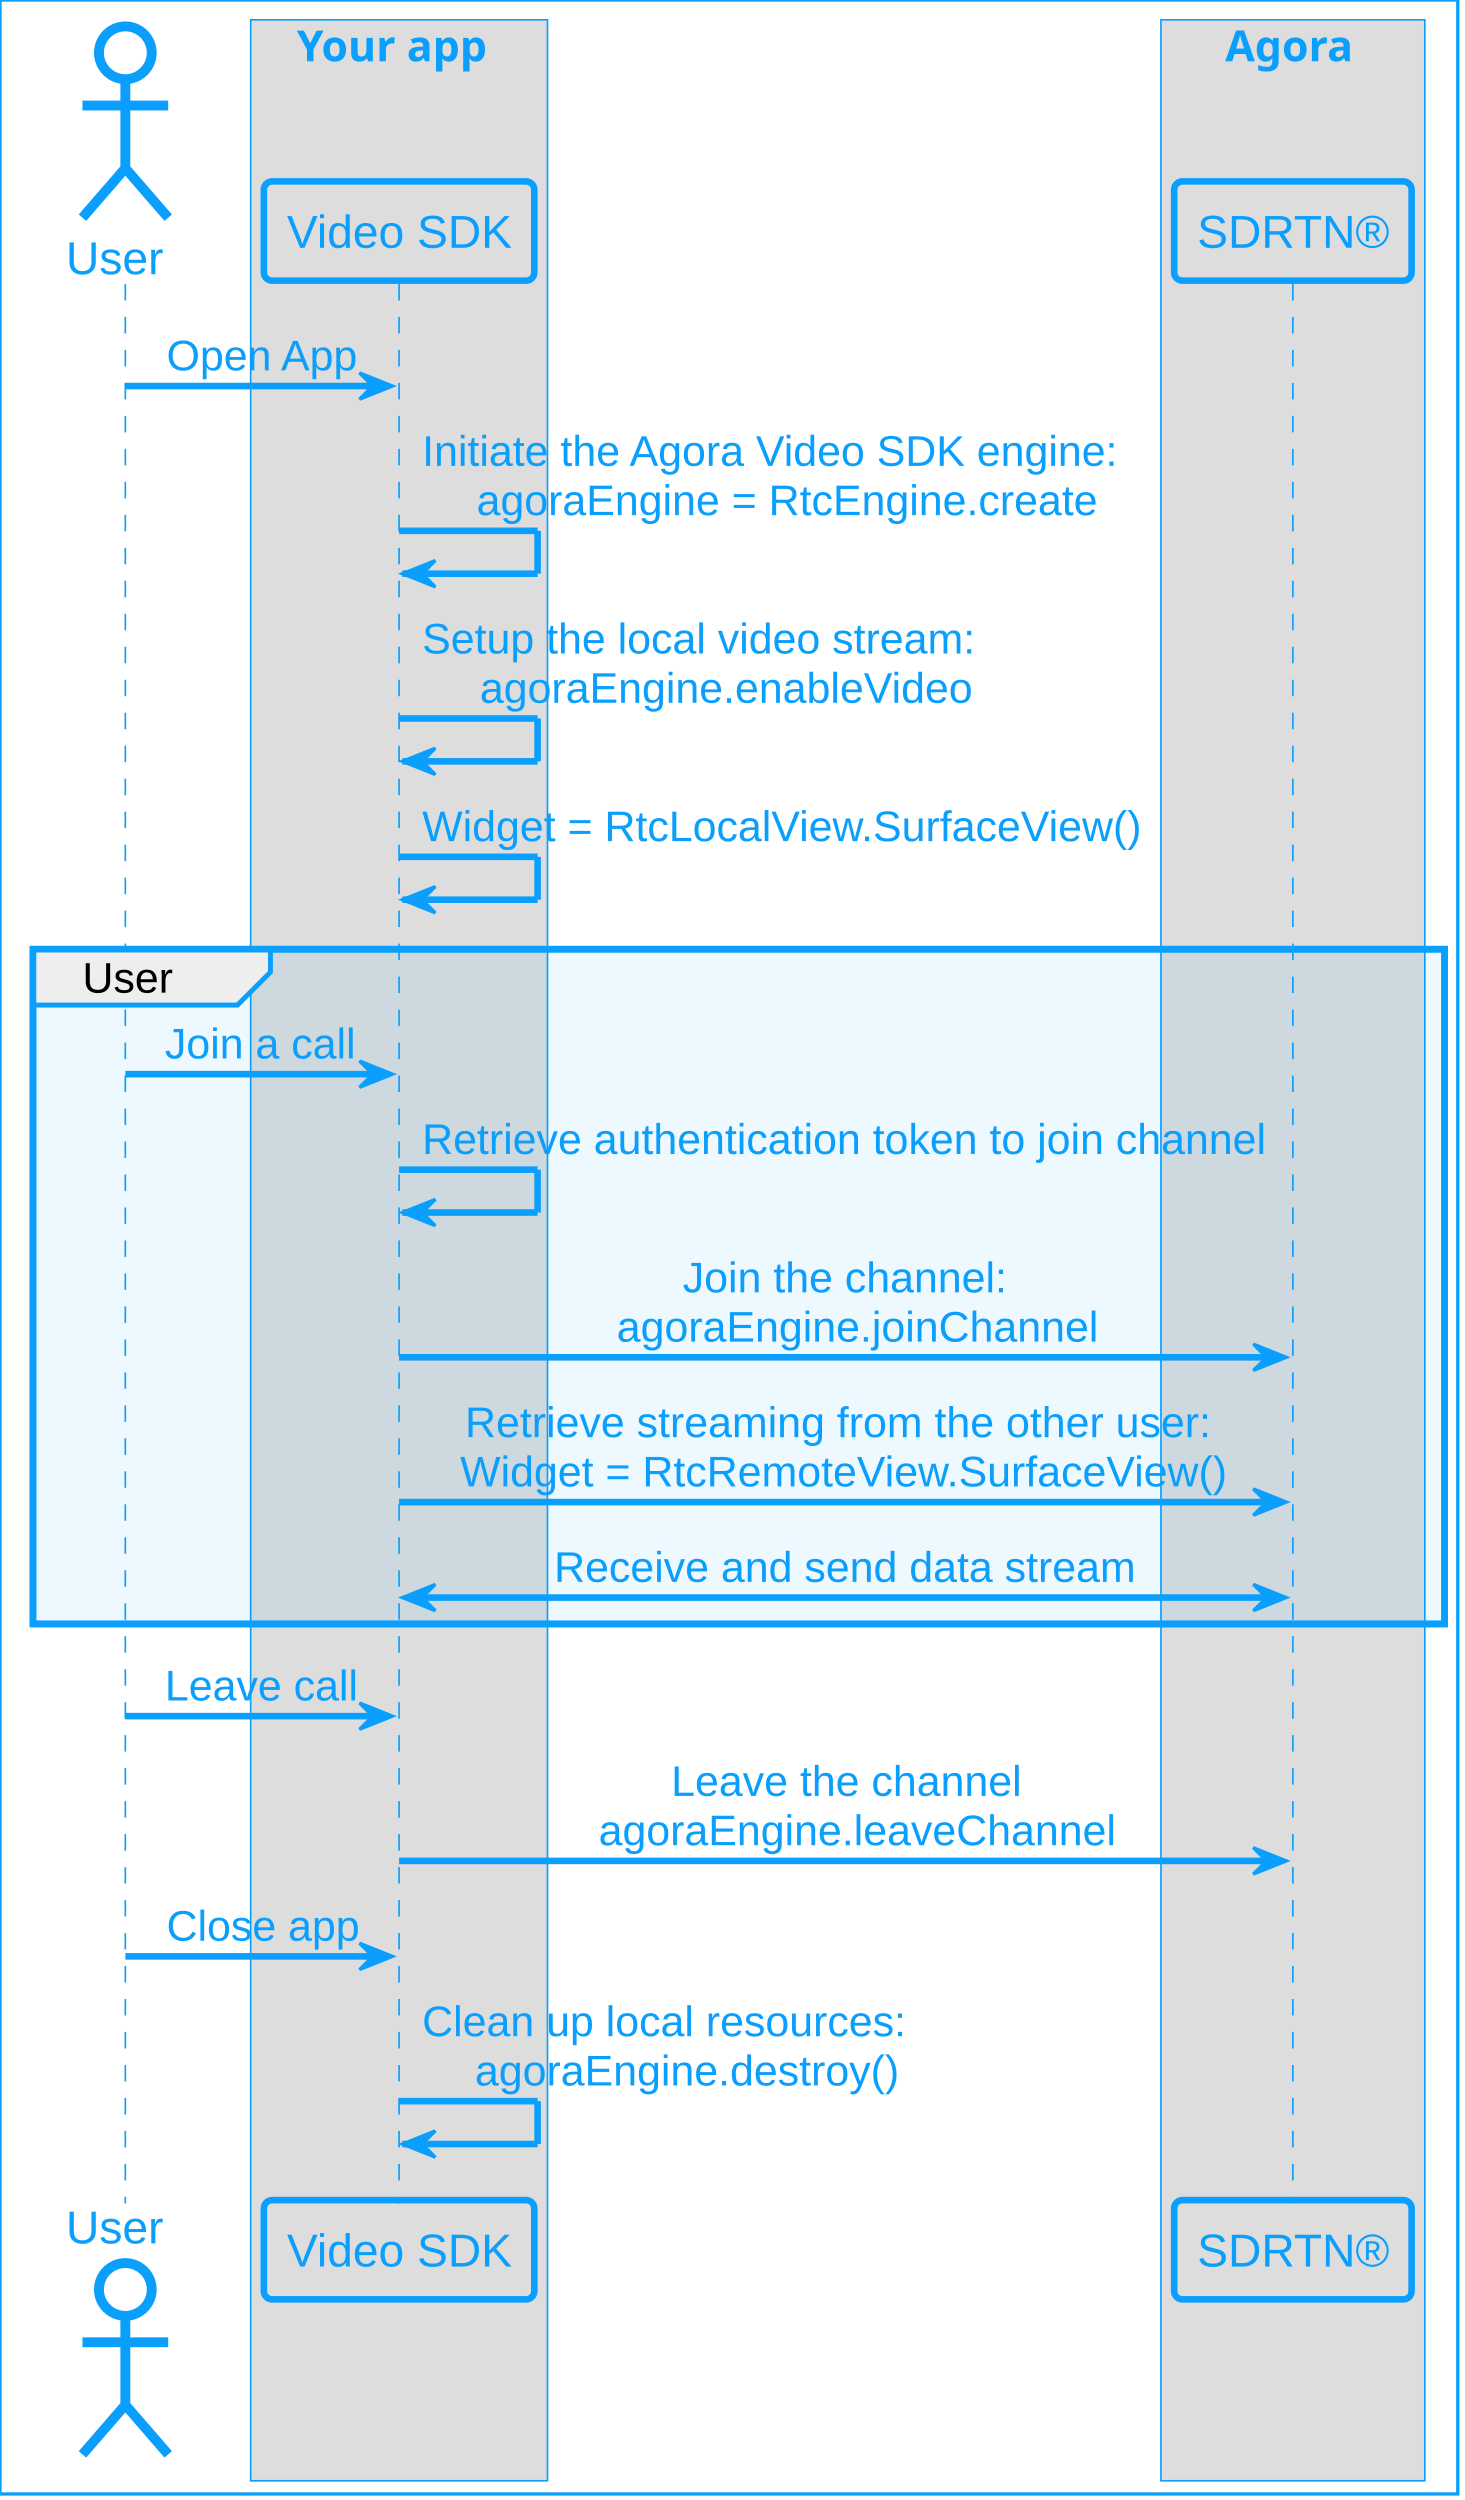
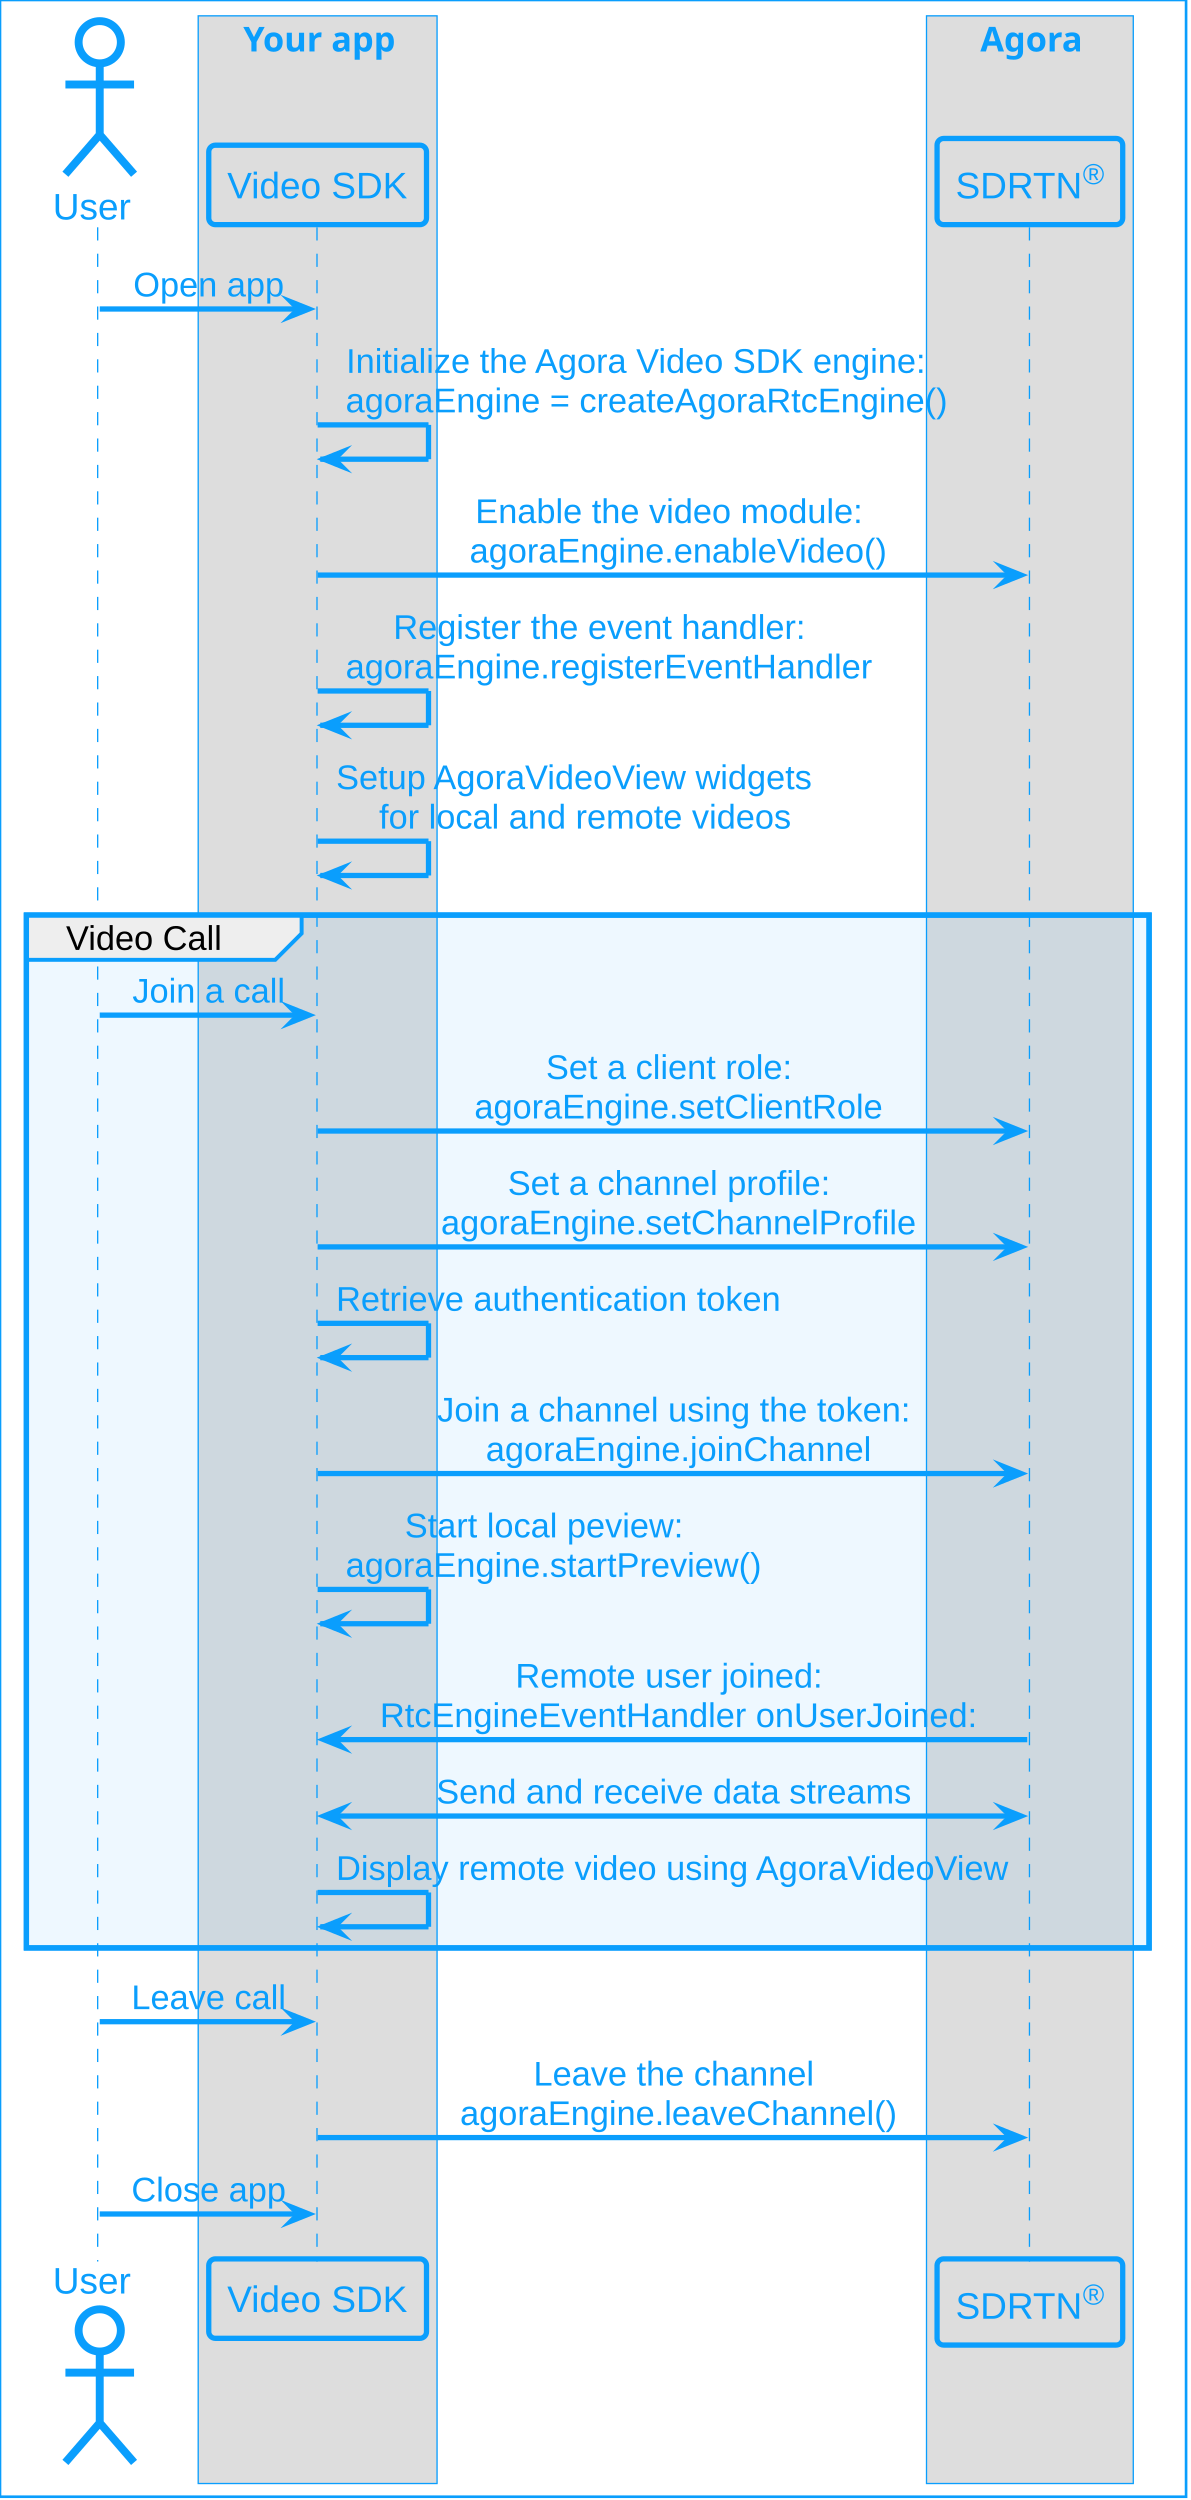
- <svg xmlns="http://www.w3.org/2000/svg" contentStyleType="text/css" height="758px" preserveAspectRatio="none" style="width:444px;height:758px;" version="1.1" viewBox="0 0 444 758" width="444px" zoomAndPan="magnify">
+ <svg xmlns="http://www.w3.org/2000/svg" contentStyleType="text/css" data-diagram-type="SEQUENCE" height="947px" preserveAspectRatio="none" style="width:451px;height:947px;" version="1.1" viewBox="0 0 451 947" width="451px" zoomAndPan="magnify">
  <defs />
  <g>
-     <rect fill="none" height="756.172" style="stroke:#0A9EFD;stroke-width:1.0;" width="442" x="0" y="0" />
-     <rect fill="#999999" fill-opacity="0.333" height="746.172" style="stroke:#0A9EFD;stroke-width:0.5;" width="90" x="76" y="6" />
-     <text fill="#0A9EFD" font-family="sans-serif" font-size="13" font-weight="bold" lengthAdjust="spacing" textLength="62" x="90" y="18.568">Your app</text>
-     <rect fill="#999999" fill-opacity="0.333" height="746.172" style="stroke:#0A9EFD;stroke-width:0.5;" width="80" x="352" y="6" />
-     <text fill="#0A9EFD" font-family="sans-serif" font-size="13" font-weight="bold" lengthAdjust="spacing" textLength="41" x="371.5" y="18.568">Agora</text>
-     <rect fill="#0A9EFD" fill-opacity="0.067" height="204.59" style="stroke:#0A9EFD;stroke-width:2.0;" width="428" x="10" y="287.791" />
-     <line style="stroke:#0A9EFD;stroke-width:0.5;stroke-dasharray:5.0,5.0;" x1="38" x2="38" y1="86.099" y2="668.073" />
-     <line style="stroke:#0A9EFD;stroke-width:0.5;stroke-dasharray:5.0,5.0;" x1="121" x2="121" y1="86.099" y2="668.073" />
-     <line style="stroke:#0A9EFD;stroke-width:0.5;stroke-dasharray:5.0,5.0;" x1="392" x2="392" y1="86.099" y2="668.073" />
-     <text fill="#0A9EFD" font-family="Arial" font-size="14" lengthAdjust="spacing" textLength="30" x="20" y="83.132">User</text>
-     <ellipse cx="38" cy="16" fill="none" rx="8" ry="8" style="stroke:#0A9EFD;stroke-width:3.0;" />
-     <path d="M38,24 L38,51 M25,32 L51,32 M38,51 L25,66 M38,51 L51,66 " fill="none" style="stroke:#0A9EFD;stroke-width:3.0;" />
-     <text fill="#0A9EFD" font-family="Arial" font-size="14" lengthAdjust="spacing" textLength="30" x="20" y="680.205">User</text>
-     <ellipse cx="38" cy="694.172" fill="none" rx="8" ry="8" style="stroke:#0A9EFD;stroke-width:3.0;" />
-     <path d="M38,702.172 L38,729.172 M25,710.172 L51,710.172 M38,729.172 L25,744.172 M38,729.172 L51,744.172 " fill="none" style="stroke:#0A9EFD;stroke-width:3.0;" />
-     <rect fill="none" height="30.099" rx="2.5" ry="2.5" style="stroke:#0A9EFD;stroke-width:2.0;" width="82" x="80" y="55" />
-     <text fill="#0A9EFD" font-family="Arial" font-size="14" lengthAdjust="spacing" textLength="68" x="87" y="75.132">Video SDK</text>
-     <rect fill="none" height="30.099" rx="2.5" ry="2.5" style="stroke:#0A9EFD;stroke-width:2.0;" width="82" x="80" y="667.073" />
-     <text fill="#0A9EFD" font-family="Arial" font-size="14" lengthAdjust="spacing" textLength="68" x="87" y="687.205">Video SDK</text>
-     <rect fill="none" height="30.099" rx="2.5" ry="2.5" style="stroke:#0A9EFD;stroke-width:2.0;" width="72" x="356" y="55" />
-     <text fill="#0A9EFD" font-family="Arial" font-size="14" lengthAdjust="spacing" textLength="58" x="363" y="75.132">SDRTN®</text>
-     <rect fill="none" height="30.099" rx="2.5" ry="2.5" style="stroke:#0A9EFD;stroke-width:2.0;" width="72" x="356" y="667.073" />
-     <text fill="#0A9EFD" font-family="Arial" font-size="14" lengthAdjust="spacing" textLength="58" x="363" y="687.205">SDRTN®</text>
-     <polygon fill="#0A9EFD" points="109,113.047,119,117.047,109,121.047,113,117.047" style="stroke:#0A9EFD;stroke-width:1.0;" />
-     <line style="stroke:#0A9EFD;stroke-width:2.0;" x1="38" x2="115" y1="117.047" y2="117.047" />
-     <text fill="#0A9EFD" font-family="Arial" font-size="13" lengthAdjust="spacing" textLength="58" x="50.5" y="112.293">Open App</text>
-     <line style="stroke:#0A9EFD;stroke-width:2.0;" x1="121" x2="163" y1="160.945" y2="160.945" />
-     <line style="stroke:#0A9EFD;stroke-width:2.0;" x1="163" x2="163" y1="160.945" y2="173.945" />
-     <line style="stroke:#0A9EFD;stroke-width:2.0;" x1="122" x2="163" y1="173.945" y2="173.945" />
-     <polygon fill="#0A9EFD" points="132,169.945,122,173.945,132,177.945,128,173.945" style="stroke:#0A9EFD;stroke-width:1.0;" />
-     <text fill="#0A9EFD" font-family="Arial" font-size="13" lengthAdjust="spacing" textLength="213" x="128" y="141.241">Initiate the Agora Video SDK engine:</text>
-     <text fill="#0A9EFD" font-family="Arial" font-size="13" lengthAdjust="spacing" textLength="188" x="144.5" y="156.19">agoraEngine = RtcEngine.create</text>
-     <line style="stroke:#0A9EFD;stroke-width:2.0;" x1="121" x2="163" y1="217.842" y2="217.842" />
-     <line style="stroke:#0A9EFD;stroke-width:2.0;" x1="163" x2="163" y1="217.842" y2="230.842" />
-     <line style="stroke:#0A9EFD;stroke-width:2.0;" x1="122" x2="163" y1="230.842" y2="230.842" />
-     <polygon fill="#0A9EFD" points="132,226.842,122,230.842,132,234.842,128,230.842" style="stroke:#0A9EFD;stroke-width:1.0;" />
-     <text fill="#0A9EFD" font-family="Arial" font-size="13" lengthAdjust="spacing" textLength="170" x="128" y="198.139">Setup the local video stream:</text>
-     <text fill="#0A9EFD" font-family="Arial" font-size="13" lengthAdjust="spacing" textLength="147" x="145.5" y="213.087">agoraEngine.enableVideo</text>
-     <line style="stroke:#0A9EFD;stroke-width:2.0;" x1="121" x2="163" y1="259.791" y2="259.791" />
-     <line style="stroke:#0A9EFD;stroke-width:2.0;" x1="163" x2="163" y1="259.791" y2="272.791" />
-     <line style="stroke:#0A9EFD;stroke-width:2.0;" x1="122" x2="163" y1="272.791" y2="272.791" />
-     <polygon fill="#0A9EFD" points="132,268.791,122,272.791,132,276.791,128,272.791" style="stroke:#0A9EFD;stroke-width:1.0;" />
-     <text fill="#0A9EFD" font-family="Arial" font-size="13" lengthAdjust="spacing" textLength="220" x="128" y="255.036">Widget = RtcLocalView.SurfaceView()</text>
-     <path d="M10,287.791 L82,287.791 L82,294.74 L72,304.74 L10,304.74 L10,287.791 " fill="#EEEEEE" style="stroke:#0A9EFD;stroke-width:1.5;" />
-     <rect fill="none" height="204.59" style="stroke:#0A9EFD;stroke-width:2.0;" width="428" x="10" y="287.791" />
-     <text fill="#000000" font-family="Arial" font-size="13" lengthAdjust="spacing" textLength="27" x="25" y="300.985">User</text>
-     <polygon fill="#0A9EFD" points="109,321.688,119,325.688,109,329.688,113,325.688" style="stroke:#0A9EFD;stroke-width:1.0;" />
-     <line style="stroke:#0A9EFD;stroke-width:2.0;" x1="38" x2="115" y1="325.688" y2="325.688" />
-     <text fill="#0A9EFD" font-family="Arial" font-size="13" lengthAdjust="spacing" textLength="59" x="50" y="320.934">Join a call</text>
-     <line style="stroke:#0A9EFD;stroke-width:2.0;" x1="121" x2="163" y1="354.637" y2="354.637" />
-     <line style="stroke:#0A9EFD;stroke-width:2.0;" x1="163" x2="163" y1="354.637" y2="367.637" />
-     <line style="stroke:#0A9EFD;stroke-width:2.0;" x1="122" x2="163" y1="367.637" y2="367.637" />
-     <polygon fill="#0A9EFD" points="132,363.637,122,367.637,132,371.637,128,367.637" style="stroke:#0A9EFD;stroke-width:1.0;" />
-     <text fill="#0A9EFD" font-family="Arial" font-size="13" lengthAdjust="spacing" textLength="257" x="128" y="349.882">Retrieve authentication token to join channel</text>
-     <polygon fill="#0A9EFD" points="380,407.535,390,411.535,380,415.535,384,411.535" style="stroke:#0A9EFD;stroke-width:1.0;" />
-     <line style="stroke:#0A9EFD;stroke-width:2.0;" x1="121" x2="386" y1="411.535" y2="411.535" />
-     <text fill="#0A9EFD" font-family="Arial" font-size="13" lengthAdjust="spacing" textLength="99" x="207" y="391.831">Join the channel:</text>
-     <text fill="#0A9EFD" font-family="Arial" font-size="13" lengthAdjust="spacing" textLength="143" x="187" y="406.78">agoraEngine.joinChannel</text>
-     <polygon fill="#0A9EFD" points="380,451.432,390,455.432,380,459.432,384,455.432" style="stroke:#0A9EFD;stroke-width:1.0;" />
-     <line style="stroke:#0A9EFD;stroke-width:2.0;" x1="121" x2="386" y1="455.432" y2="455.432" />
-     <text fill="#0A9EFD" font-family="Arial" font-size="13" lengthAdjust="spacing" textLength="227" x="141" y="435.728">Retrieve streaming from the other user:</text>
-     <text fill="#0A9EFD" font-family="Arial" font-size="13" lengthAdjust="spacing" textLength="234" x="139.5" y="450.677">Widget = RtcRemoteView.SurfaceView()</text>
-     <polygon fill="#0A9EFD" points="132,480.381,122,484.381,132,488.381,128,484.381" style="stroke:#0A9EFD;stroke-width:1.0;" />
-     <polygon fill="#0A9EFD" points="380,480.381,390,484.381,380,488.381,384,484.381" style="stroke:#0A9EFD;stroke-width:1.0;" />
-     <line style="stroke:#0A9EFD;stroke-width:2.0;" x1="126" x2="386" y1="484.381" y2="484.381" />
-     <text fill="#0A9EFD" font-family="Arial" font-size="13" lengthAdjust="spacing" textLength="177" x="168" y="479.626">Receive and send data stream</text>
-     <polygon fill="#0A9EFD" points="109,516.33,119,520.33,109,524.33,113,520.33" style="stroke:#0A9EFD;stroke-width:1.0;" />
-     <line style="stroke:#0A9EFD;stroke-width:2.0;" x1="38" x2="115" y1="520.33" y2="520.33" />
-     <text fill="#0A9EFD" font-family="Arial" font-size="13" lengthAdjust="spacing" textLength="59" x="50" y="515.575">Leave call</text>
-     <polygon fill="#0A9EFD" points="380,560.227,390,564.227,380,568.227,384,564.227" style="stroke:#0A9EFD;stroke-width:1.0;" />
-     <line style="stroke:#0A9EFD;stroke-width:2.0;" x1="121" x2="386" y1="564.227" y2="564.227" />
-     <text fill="#0A9EFD" font-family="Arial" font-size="13" lengthAdjust="spacing" textLength="106" x="203.5" y="544.523">Leave the channel</text>
-     <text fill="#0A9EFD" font-family="Arial" font-size="13" lengthAdjust="spacing" textLength="154" x="181.5" y="559.472">agoraEngine.leaveChannel</text>
-     <polygon fill="#0A9EFD" points="109,589.176,119,593.176,109,597.176,113,593.176" style="stroke:#0A9EFD;stroke-width:1.0;" />
-     <line style="stroke:#0A9EFD;stroke-width:2.0;" x1="38" x2="115" y1="593.176" y2="593.176" />
-     <text fill="#0A9EFD" font-family="Arial" font-size="13" lengthAdjust="spacing" textLength="58" x="50.5" y="588.421">Close app</text>
-     <line style="stroke:#0A9EFD;stroke-width:2.0;" x1="121" x2="163" y1="637.073" y2="637.073" />
-     <line style="stroke:#0A9EFD;stroke-width:2.0;" x1="163" x2="163" y1="637.073" y2="650.073" />
-     <line style="stroke:#0A9EFD;stroke-width:2.0;" x1="122" x2="163" y1="650.073" y2="650.073" />
-     <polygon fill="#0A9EFD" points="132,646.073,122,650.073,132,654.073,128,650.073" style="stroke:#0A9EFD;stroke-width:1.0;" />
-     <text fill="#0A9EFD" font-family="Arial" font-size="13" lengthAdjust="spacing" textLength="147" x="128" y="617.37">Clean up local resources:</text>
-     <text fill="#0A9EFD" font-family="Arial" font-size="13" lengthAdjust="spacing" textLength="127" x="144" y="632.318">agoraEngine.destroy()</text>
+     <rect fill="none" height="945.762" style="stroke:#0A9EFD;stroke-width:1;" width="449.284" x="0" y="0" />
+     <rect fill="#999999" fill-opacity="0.333" height="934.762" style="stroke:#0A9EFD;stroke-width:0.5;" width="90.482" x="75.076" y="6" />
+     <text fill="#0A9EFD" font-family="sans-serif" font-size="13" font-weight="700" lengthAdjust="spacing" textLength="56.335" x="92.15" y="19.495">Your app</text>
+     <rect fill="#999999" fill-opacity="0.333" height="934.762" style="stroke:#0A9EFD;stroke-width:0.5;" width="78.326" x="350.959" y="6" />
+     <text fill="#0A9EFD" font-family="sans-serif" font-size="13" font-weight="700" lengthAdjust="spacing" textLength="37.559" x="371.342" y="19.495">Agora</text>
+     <rect fill="#0A9EFD" fill-opacity="0.067" height="391.231" style="stroke:#0A9EFD;stroke-width:2;" width="425.284" x="10" y="346.637" />
+     <g class="participant-lifeline" data-entity-uid="part1" data-qualified-name="USR" data-source-line="3" id="part1-lifeline">
+       <g>
+         <rect fill="#000000" fill-opacity="0" height="770.564" width="8" x="33.779" y="86.099" />
+         <line style="stroke:#0A9EFD;stroke-width:0.5;stroke-dasharray:5,5;" x1="37" x2="37" y1="86.099" y2="856.663" />
+       </g>
+     </g>
+     <g class="participant-lifeline" data-entity-uid="part2" data-qualified-name="APP" data-source-line="6" id="part2-lifeline">
+       <g>
+         <rect fill="#000000" fill-opacity="0" height="770.564" width="8" x="116.317" y="86.099" />
+         <line style="stroke:#0A9EFD;stroke-width:0.5;stroke-dasharray:5,5;" x1="120.076" x2="120.076" y1="86.099" y2="856.663" />
+       </g>
+     </g>
+     <g class="participant-lifeline" data-entity-uid="part3" data-qualified-name="API" data-source-line="10" id="part3-lifeline">
+       <g>
+         <rect fill="#000000" fill-opacity="0" height="770.564" width="8" x="386.122" y="86.099" />
+         <line style="stroke:#0A9EFD;stroke-width:0.5;stroke-dasharray:5,5;" x1="389.959" x2="389.959" y1="86.099" y2="856.663" />
+       </g>
+     </g>
+     <g class="participant participant-head" data-entity-uid="part1" data-qualified-name="USR" data-source-line="3" id="part1-head">
+       <text fill="#0A9EFD" font-family="Arial" font-size="14" lengthAdjust="spacing" textLength="29.559" x="20" y="83.132">User</text>
+       <ellipse cx="37.779" cy="16" fill="none" rx="8" ry="8" style="stroke:#0A9EFD;stroke-width:3;" />
+       <path d="M37.779,24 L37.779,51 M24.779,32 L50.779,32 M37.779,51 L24.779,66 M37.779,51 L50.779,66" fill="none" style="stroke:#0A9EFD;stroke-width:3;" />
+     </g>
+     <g class="participant participant-tail" data-entity-uid="part1" data-qualified-name="USR" data-source-line="3" id="part1-tail">
+       <text fill="#0A9EFD" font-family="Arial" font-size="14" lengthAdjust="spacing" textLength="29.559" x="20" y="868.795">User</text>
+       <ellipse cx="37.779" cy="882.762" fill="none" rx="8" ry="8" style="stroke:#0A9EFD;stroke-width:3;" />
+       <path d="M37.779,890.762 L37.779,917.762 M24.779,898.762 L50.779,898.762 M37.779,917.762 L24.779,932.762 M37.779,917.762 L50.779,932.762" fill="none" style="stroke:#0A9EFD;stroke-width:3;" />
+     </g>
+     <g class="participant participant-head" data-entity-uid="part2" data-qualified-name="APP" data-source-line="6" id="part2-head">
+       <rect fill="none" height="30.099" rx="2.5" ry="2.5" style="stroke:#0A9EFD;stroke-width:2;" width="82.482" x="79.076" y="55" />
+       <text fill="#0A9EFD" font-family="Arial" font-size="14" lengthAdjust="spacing" textLength="68.482" x="86.076" y="75.132">Video SDK</text>
+     </g>
+     <g class="participant participant-tail" data-entity-uid="part2" data-qualified-name="APP" data-source-line="6" id="part2-tail">
+       <rect fill="none" height="30.099" rx="2.5" ry="2.5" style="stroke:#0A9EFD;stroke-width:2;" width="82.482" x="79.076" y="855.663" />
+       <text fill="#0A9EFD" font-family="Arial" font-size="14" lengthAdjust="spacing" textLength="68.482" x="86.076" y="875.795">Video SDK</text>
+     </g>
+     <g class="participant participant-head" data-entity-uid="part3" data-qualified-name="API" data-source-line="10" id="part3-head">
+       <rect fill="none" height="32.649" rx="2.5" ry="2.5" style="stroke:#0A9EFD;stroke-width:2;" width="70.326" x="354.959" y="52.45" />
+       <text fill="#0A9EFD" font-family="Arial" font-size="14" lengthAdjust="spacing" textLength="48.221" x="361.959" y="75.132">SDRTN</text>
+       <text fill="#0A9EFD" font-family="Arial" font-size="11" lengthAdjust="spacing" textLength="8.105" x="410.179" y="69.768">®</text>
+     </g>
+     <g class="participant participant-tail" data-entity-uid="part3" data-qualified-name="API" data-source-line="10" id="part3-tail">
+       <rect fill="none" height="32.649" rx="2.5" ry="2.5" style="stroke:#0A9EFD;stroke-width:2;" width="70.326" x="354.959" y="855.663" />
+       <text fill="#0A9EFD" font-family="Arial" font-size="14" lengthAdjust="spacing" textLength="48.221" x="361.959" y="878.345">SDRTN</text>
+       <text fill="#0A9EFD" font-family="Arial" font-size="11" lengthAdjust="spacing" textLength="8.105" x="410.179" y="872.981">®</text>
+     </g>
+     <g class="message" data-entity-1="part1" data-entity-2="part2" data-source-line="13" id="msg1">
+       <polygon fill="#0A9EFD" points="108.317,113.047,118.317,117.047,108.317,121.047,112.317,117.047" style="stroke:#0A9EFD;stroke-width:1;stroke-linejoin:miter;stroke-miterlimit:10;" />
+       <line style="stroke:#0A9EFD;stroke-width:2;" x1="37.779" x2="114.317" y1="117.047" y2="117.047" />
+       <text fill="#0A9EFD" font-family="Arial" font-size="13" lengthAdjust="spacing" textLength="57.103" x="50.497" y="112.293">Open app</text>
+     </g>
+     <g class="message" data-entity-1="part2" data-entity-2="part2" data-source-line="14" id="msg2">
+       <line style="stroke:#0A9EFD;stroke-width:2;" x1="120.317" x2="162.317" y1="160.945" y2="160.945" />
+       <line style="stroke:#0A9EFD;stroke-width:2;" x1="162.317" x2="162.317" y1="160.945" y2="173.945" />
+       <line style="stroke:#0A9EFD;stroke-width:2;" x1="121.317" x2="162.317" y1="173.945" y2="173.945" />
+       <polygon fill="#0A9EFD" points="131.317,169.945,121.317,173.945,131.317,177.945,127.317,173.945" style="stroke:#0A9EFD;stroke-width:1;stroke-linejoin:miter;stroke-miterlimit:10;" />
+       <text fill="#0A9EFD" font-family="Arial" font-size="13" lengthAdjust="spacing" textLength="220.416" x="131.11" y="141.241">Initialize the Agora Video SDK engine:</text>
+       <text fill="#0A9EFD" font-family="Arial" font-size="13" lengthAdjust="spacing" textLength="228.001" x="130.929" y="156.19">agoraEngine = createAgoraRtcEngine()</text>
+     </g>
+     <g class="message" data-entity-1="part2" data-entity-2="part3" data-source-line="15" id="msg3">
+       <polygon fill="#0A9EFD" points="378.122,213.842,388.122,217.842,378.122,221.842,382.122,217.842" style="stroke:#0A9EFD;stroke-width:1;stroke-linejoin:miter;stroke-miterlimit:10;" />
+       <line style="stroke:#0A9EFD;stroke-width:2;" x1="120.317" x2="384.122" y1="217.842" y2="217.842" />
+       <text fill="#0A9EFD" font-family="Arial" font-size="13" lengthAdjust="spacing" textLength="146.713" x="180.057" y="198.139">Enable the video module:</text>
+       <text fill="#0A9EFD" font-family="Arial" font-size="13" lengthAdjust="spacing" textLength="158.285" x="177.883" y="213.087">agoraEngine.enableVideo()</text>
+     </g>
+     <g class="message" data-entity-1="part2" data-entity-2="part2" data-source-line="16" id="msg4">
+       <line style="stroke:#0A9EFD;stroke-width:2;" x1="120.317" x2="162.317" y1="261.74" y2="261.74" />
+       <line style="stroke:#0A9EFD;stroke-width:2;" x1="162.317" x2="162.317" y1="261.74" y2="274.74" />
+       <line style="stroke:#0A9EFD;stroke-width:2;" x1="121.317" x2="162.317" y1="274.74" y2="274.74" />
+       <polygon fill="#0A9EFD" points="131.317,270.74,121.317,274.74,131.317,278.74,127.317,274.74" style="stroke:#0A9EFD;stroke-width:1;stroke-linejoin:miter;stroke-miterlimit:10;" />
+       <text fill="#0A9EFD" font-family="Arial" font-size="13" lengthAdjust="spacing" textLength="156.095" x="148.998" y="242.036">Register the event handler:</text>
+       <text fill="#0A9EFD" font-family="Arial" font-size="13" lengthAdjust="spacing" textLength="199.456" x="130.929" y="256.985">agoraEngine.registerEventHandler</text>
+     </g>
+     <g class="message" data-entity-1="part2" data-entity-2="part2" data-source-line="17" id="msg5">
+       <line style="stroke:#0A9EFD;stroke-width:2;" x1="120.317" x2="162.317" y1="318.637" y2="318.637" />
+       <line style="stroke:#0A9EFD;stroke-width:2;" x1="162.317" x2="162.317" y1="318.637" y2="331.637" />
+       <line style="stroke:#0A9EFD;stroke-width:2;" x1="121.317" x2="162.317" y1="331.637" y2="331.637" />
+       <polygon fill="#0A9EFD" points="131.317,327.637,121.317,331.637,131.317,335.637,127.317,331.637" style="stroke:#0A9EFD;stroke-width:1;stroke-linejoin:miter;stroke-miterlimit:10;" />
+       <text fill="#0A9EFD" font-family="Arial" font-size="13" lengthAdjust="spacing" textLength="181.391" x="127.317" y="298.934">Setup AgoraVideoView widgets</text>
+       <text fill="#0A9EFD" font-family="Arial" font-size="13" lengthAdjust="spacing" textLength="156.083" x="143.583" y="313.882">for local and remote videos</text>
+     </g>
+     <path d="M10,346.637 L114.255,346.637 L114.255,353.586 L104.255,363.586 L10,363.586 L10,346.637" fill="#EEEEEE" style="stroke:#0A9EFD;stroke-width:1.5;" />
+     <rect fill="none" height="391.231" style="stroke:#0A9EFD;stroke-width:2;" width="425.284" x="10" y="346.637" />
+     <text fill="#000000" font-family="Arial" font-size="13" lengthAdjust="spacing" textLength="59.255" x="25" y="359.831">Video Call</text>
+     <g class="message" data-entity-1="part1" data-entity-2="part2" data-source-line="20" id="msg6">
+       <polygon fill="#0A9EFD" points="108.317,380.535,118.317,384.535,108.317,388.535,112.317,384.535" style="stroke:#0A9EFD;stroke-width:1;stroke-linejoin:miter;stroke-miterlimit:10;" />
+       <line style="stroke:#0A9EFD;stroke-width:2;" x1="37.779" x2="114.317" y1="384.535" y2="384.535" />
+       <text fill="#0A9EFD" font-family="Arial" font-size="13" lengthAdjust="spacing" textLength="57.808" x="50.144" y="379.78">Join a call</text>
+     </g>
+     <g class="message" data-entity-1="part2" data-entity-2="part3" data-source-line="21" id="msg7">
+       <polygon fill="#0A9EFD" points="378.122,424.432,388.122,428.432,378.122,432.432,382.122,428.432" style="stroke:#0A9EFD;stroke-width:1;stroke-linejoin:miter;stroke-miterlimit:10;" />
+       <line style="stroke:#0A9EFD;stroke-width:2;" x1="120.317" x2="384.122" y1="428.432" y2="428.432" />
+       <text fill="#0A9EFD" font-family="Arial" font-size="13" lengthAdjust="spacing" textLength="93.215" x="206.806" y="408.728">Set a client role:</text>
+       <text fill="#0A9EFD" font-family="Arial" font-size="13" lengthAdjust="spacing" textLength="154.654" x="179.698" y="423.677">agoraEngine.setClientRole</text>
+     </g>
+     <g class="message" data-entity-1="part2" data-entity-2="part3" data-source-line="22" id="msg8">
+       <polygon fill="#0A9EFD" points="378.122,468.33,388.122,472.33,378.122,476.33,382.122,472.33" style="stroke:#0A9EFD;stroke-width:1;stroke-linejoin:miter;stroke-miterlimit:10;" />
+       <line style="stroke:#0A9EFD;stroke-width:2;" x1="120.317" x2="384.122" y1="472.33" y2="472.33" />
+       <text fill="#0A9EFD" font-family="Arial" font-size="13" lengthAdjust="spacing" textLength="122.135" x="192.346" y="452.626">Set a channel profile:</text>
+       <text fill="#0A9EFD" font-family="Arial" font-size="13" lengthAdjust="spacing" textLength="179.956" x="167.047" y="467.575">agoraEngine.setChannelProfile</text>
+     </g>
+     <g class="message" data-entity-1="part2" data-entity-2="part2" data-source-line="23" id="msg9">
+       <line style="stroke:#0A9EFD;stroke-width:2;" x1="120.317" x2="162.317" y1="501.278" y2="501.278" />
+       <line style="stroke:#0A9EFD;stroke-width:2;" x1="162.317" x2="162.317" y1="501.278" y2="514.278" />
+       <line style="stroke:#0A9EFD;stroke-width:2;" x1="121.317" x2="162.317" y1="514.278" y2="514.278" />
+       <polygon fill="#0A9EFD" points="131.317,510.278,121.317,514.278,131.317,518.278,127.317,514.278" style="stroke:#0A9EFD;stroke-width:1;stroke-linejoin:miter;stroke-miterlimit:10;" />
+       <text fill="#0A9EFD" font-family="Arial" font-size="13" lengthAdjust="spacing" textLength="168.384" x="127.317" y="496.523">Retrieve authentication token</text>
+     </g>
+     <g class="message" data-entity-1="part2" data-entity-2="part3" data-source-line="24" id="msg10">
+       <polygon fill="#0A9EFD" points="378.122,554.176,388.122,558.176,378.122,562.176,382.122,558.176" style="stroke:#0A9EFD;stroke-width:1;stroke-linejoin:miter;stroke-miterlimit:10;" />
+       <line style="stroke:#0A9EFD;stroke-width:2;" x1="120.317" x2="384.122" y1="558.176" y2="558.176" />
+       <text fill="#0A9EFD" font-family="Arial" font-size="13" lengthAdjust="spacing" textLength="179.239" x="165.6" y="538.472">Join a channel using the token:</text>
+       <text fill="#0A9EFD" font-family="Arial" font-size="13" lengthAdjust="spacing" textLength="146.002" x="184.024" y="553.421">agoraEngine.joinChannel</text>
+     </g>
+     <g class="message" data-entity-1="part2" data-entity-2="part2" data-source-line="25" id="msg11">
+       <line style="stroke:#0A9EFD;stroke-width:2;" x1="120.317" x2="162.317" y1="602.073" y2="602.073" />
+       <line style="stroke:#0A9EFD;stroke-width:2;" x1="162.317" x2="162.317" y1="602.073" y2="615.073" />
+       <line style="stroke:#0A9EFD;stroke-width:2;" x1="121.317" x2="162.317" y1="615.073" y2="615.073" />
+       <polygon fill="#0A9EFD" points="131.317,611.073,121.317,615.073,131.317,619.073,127.317,615.073" style="stroke:#0A9EFD;stroke-width:1;stroke-linejoin:miter;stroke-miterlimit:10;" />
+       <text fill="#0A9EFD" font-family="Arial" font-size="13" lengthAdjust="spacing" textLength="105.492" x="153.33" y="582.37">Start local peview:</text>
+       <text fill="#0A9EFD" font-family="Arial" font-size="13" lengthAdjust="spacing" textLength="157.517" x="130.929" y="597.318">agoraEngine.startPreview()</text>
+     </g>
+     <g class="message" data-entity-1="part3" data-entity-2="part2" data-source-line="26" id="msg12">
+       <polygon fill="#0A9EFD" points="131.317,654.971,121.317,658.971,131.317,662.971,127.317,658.971" style="stroke:#0A9EFD;stroke-width:1;stroke-linejoin:miter;stroke-miterlimit:10;" />
+       <line style="stroke:#0A9EFD;stroke-width:2;" x1="125.317" x2="389.122" y1="658.971" y2="658.971" />
+       <text fill="#0A9EFD" font-family="Arial" font-size="13" lengthAdjust="spacing" textLength="116.34" x="195.244" y="639.267">Remote user joined:</text>
+       <text fill="#0A9EFD" font-family="Arial" font-size="13" lengthAdjust="spacing" textLength="226.186" x="143.932" y="654.216">RtcEngineEventHandler onUserJoined:</text>
+     </g>
+     <g class="message" data-entity-1="part2" data-entity-2="part3" data-source-line="27" id="msg13">
+       <polygon fill="#0A9EFD" points="131.317,683.919,121.317,687.919,131.317,691.919,127.317,687.919" style="stroke:#0A9EFD;stroke-width:1;stroke-linejoin:miter;stroke-miterlimit:10;" />
+       <polygon fill="#0A9EFD" points="378.122,683.919,388.122,687.919,378.122,691.919,382.122,687.919" style="stroke:#0A9EFD;stroke-width:1;stroke-linejoin:miter;stroke-miterlimit:10;" />
+       <line style="stroke:#0A9EFD;stroke-width:2;" x1="125.317" x2="384.122" y1="687.919" y2="687.919" />
+       <text fill="#0A9EFD" font-family="Arial" font-size="13" lengthAdjust="spacing" textLength="179.937" x="165.251" y="683.165">Send and receive data streams</text>
+     </g>
+     <g class="message" data-entity-1="part2" data-entity-2="part2" data-source-line="28" id="msg14">
+       <line style="stroke:#0A9EFD;stroke-width:2;" x1="120.317" x2="162.317" y1="716.868" y2="716.868" />
+       <line style="stroke:#0A9EFD;stroke-width:2;" x1="162.317" x2="162.317" y1="716.868" y2="729.868" />
+       <line style="stroke:#0A9EFD;stroke-width:2;" x1="121.317" x2="162.317" y1="729.868" y2="729.868" />
+       <polygon fill="#0A9EFD" points="131.317,725.868,121.317,729.868,131.317,733.868,127.317,729.868" style="stroke:#0A9EFD;stroke-width:1;stroke-linejoin:miter;stroke-miterlimit:10;" />
+       <text fill="#0A9EFD" font-family="Arial" font-size="13" lengthAdjust="spacing" textLength="255.804" x="127.317" y="712.113">Display remote video using AgoraVideoView</text>
+     </g>
+     <g class="message" data-entity-1="part1" data-entity-2="part2" data-source-line="31" id="msg15">
+       <polygon fill="#0A9EFD" points="108.317,761.817,118.317,765.817,108.317,769.817,112.317,765.817" style="stroke:#0A9EFD;stroke-width:1;stroke-linejoin:miter;stroke-miterlimit:10;" />
+       <line style="stroke:#0A9EFD;stroke-width:2;" x1="37.779" x2="114.317" y1="765.817" y2="765.817" />
+       <text fill="#0A9EFD" font-family="Arial" font-size="13" lengthAdjust="spacing" textLength="58.538" x="49.779" y="761.062">Leave call</text>
+     </g>
+     <g class="message" data-entity-1="part2" data-entity-2="part3" data-source-line="32" id="msg16">
+       <polygon fill="#0A9EFD" points="378.122,805.714,388.122,809.714,378.122,813.714,382.122,809.714" style="stroke:#0A9EFD;stroke-width:1;stroke-linejoin:miter;stroke-miterlimit:10;" />
+       <line style="stroke:#0A9EFD;stroke-width:2;" x1="120.317" x2="384.122" y1="809.714" y2="809.714" />
+       <text fill="#0A9EFD" font-family="Arial" font-size="13" lengthAdjust="spacing" textLength="106.253" x="202.093" y="790.011">Leave the channel</text>
+       <text fill="#0A9EFD" font-family="Arial" font-size="13" lengthAdjust="spacing" textLength="165.502" x="174.274" y="804.96">agoraEngine.leaveChannel()</text>
+     </g>
+     <g class="message" data-entity-1="part1" data-entity-2="part2" data-source-line="33" id="msg17">
+       <polygon fill="#0A9EFD" points="108.317,834.663,118.317,838.663,108.317,842.663,112.317,838.663" style="stroke:#0A9EFD;stroke-width:1;stroke-linejoin:miter;stroke-miterlimit:10;" />
+       <line style="stroke:#0A9EFD;stroke-width:2;" x1="37.779" x2="114.317" y1="838.663" y2="838.663" />
+       <text fill="#0A9EFD" font-family="Arial" font-size="13" lengthAdjust="spacing" textLength="58.538" x="49.779" y="833.908">Close app</text>
+     </g>
  </g>
</svg>
